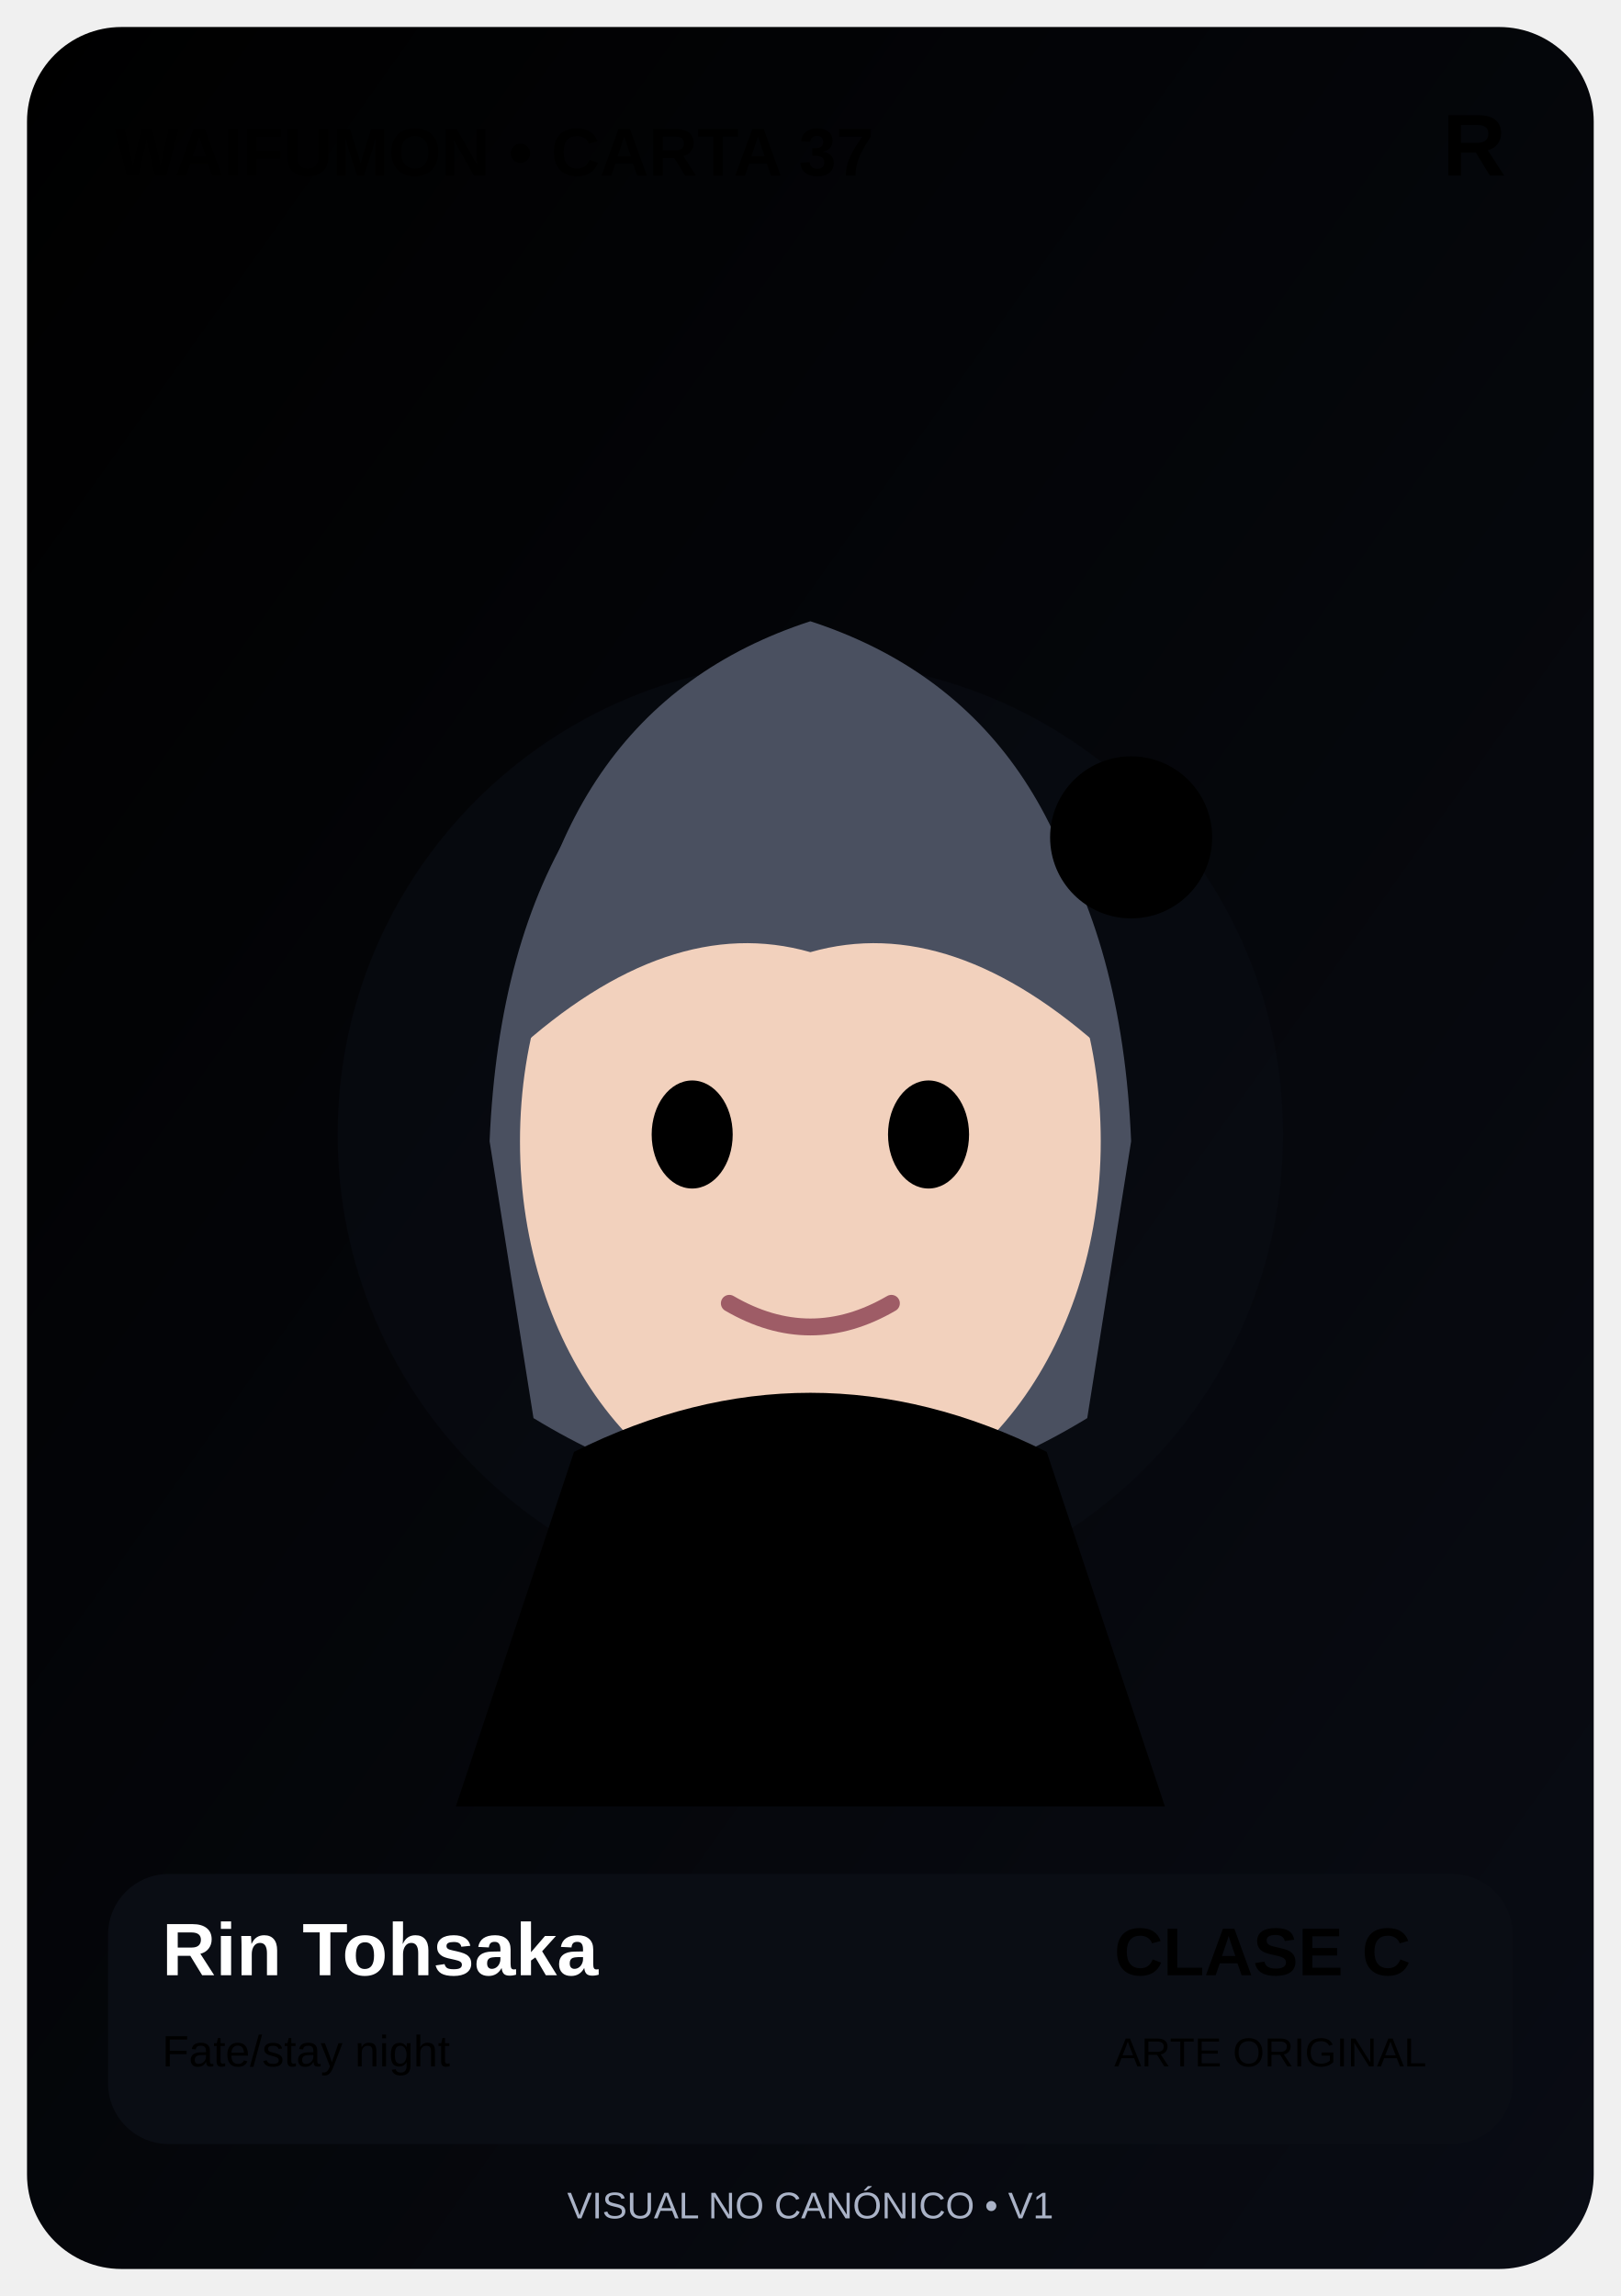
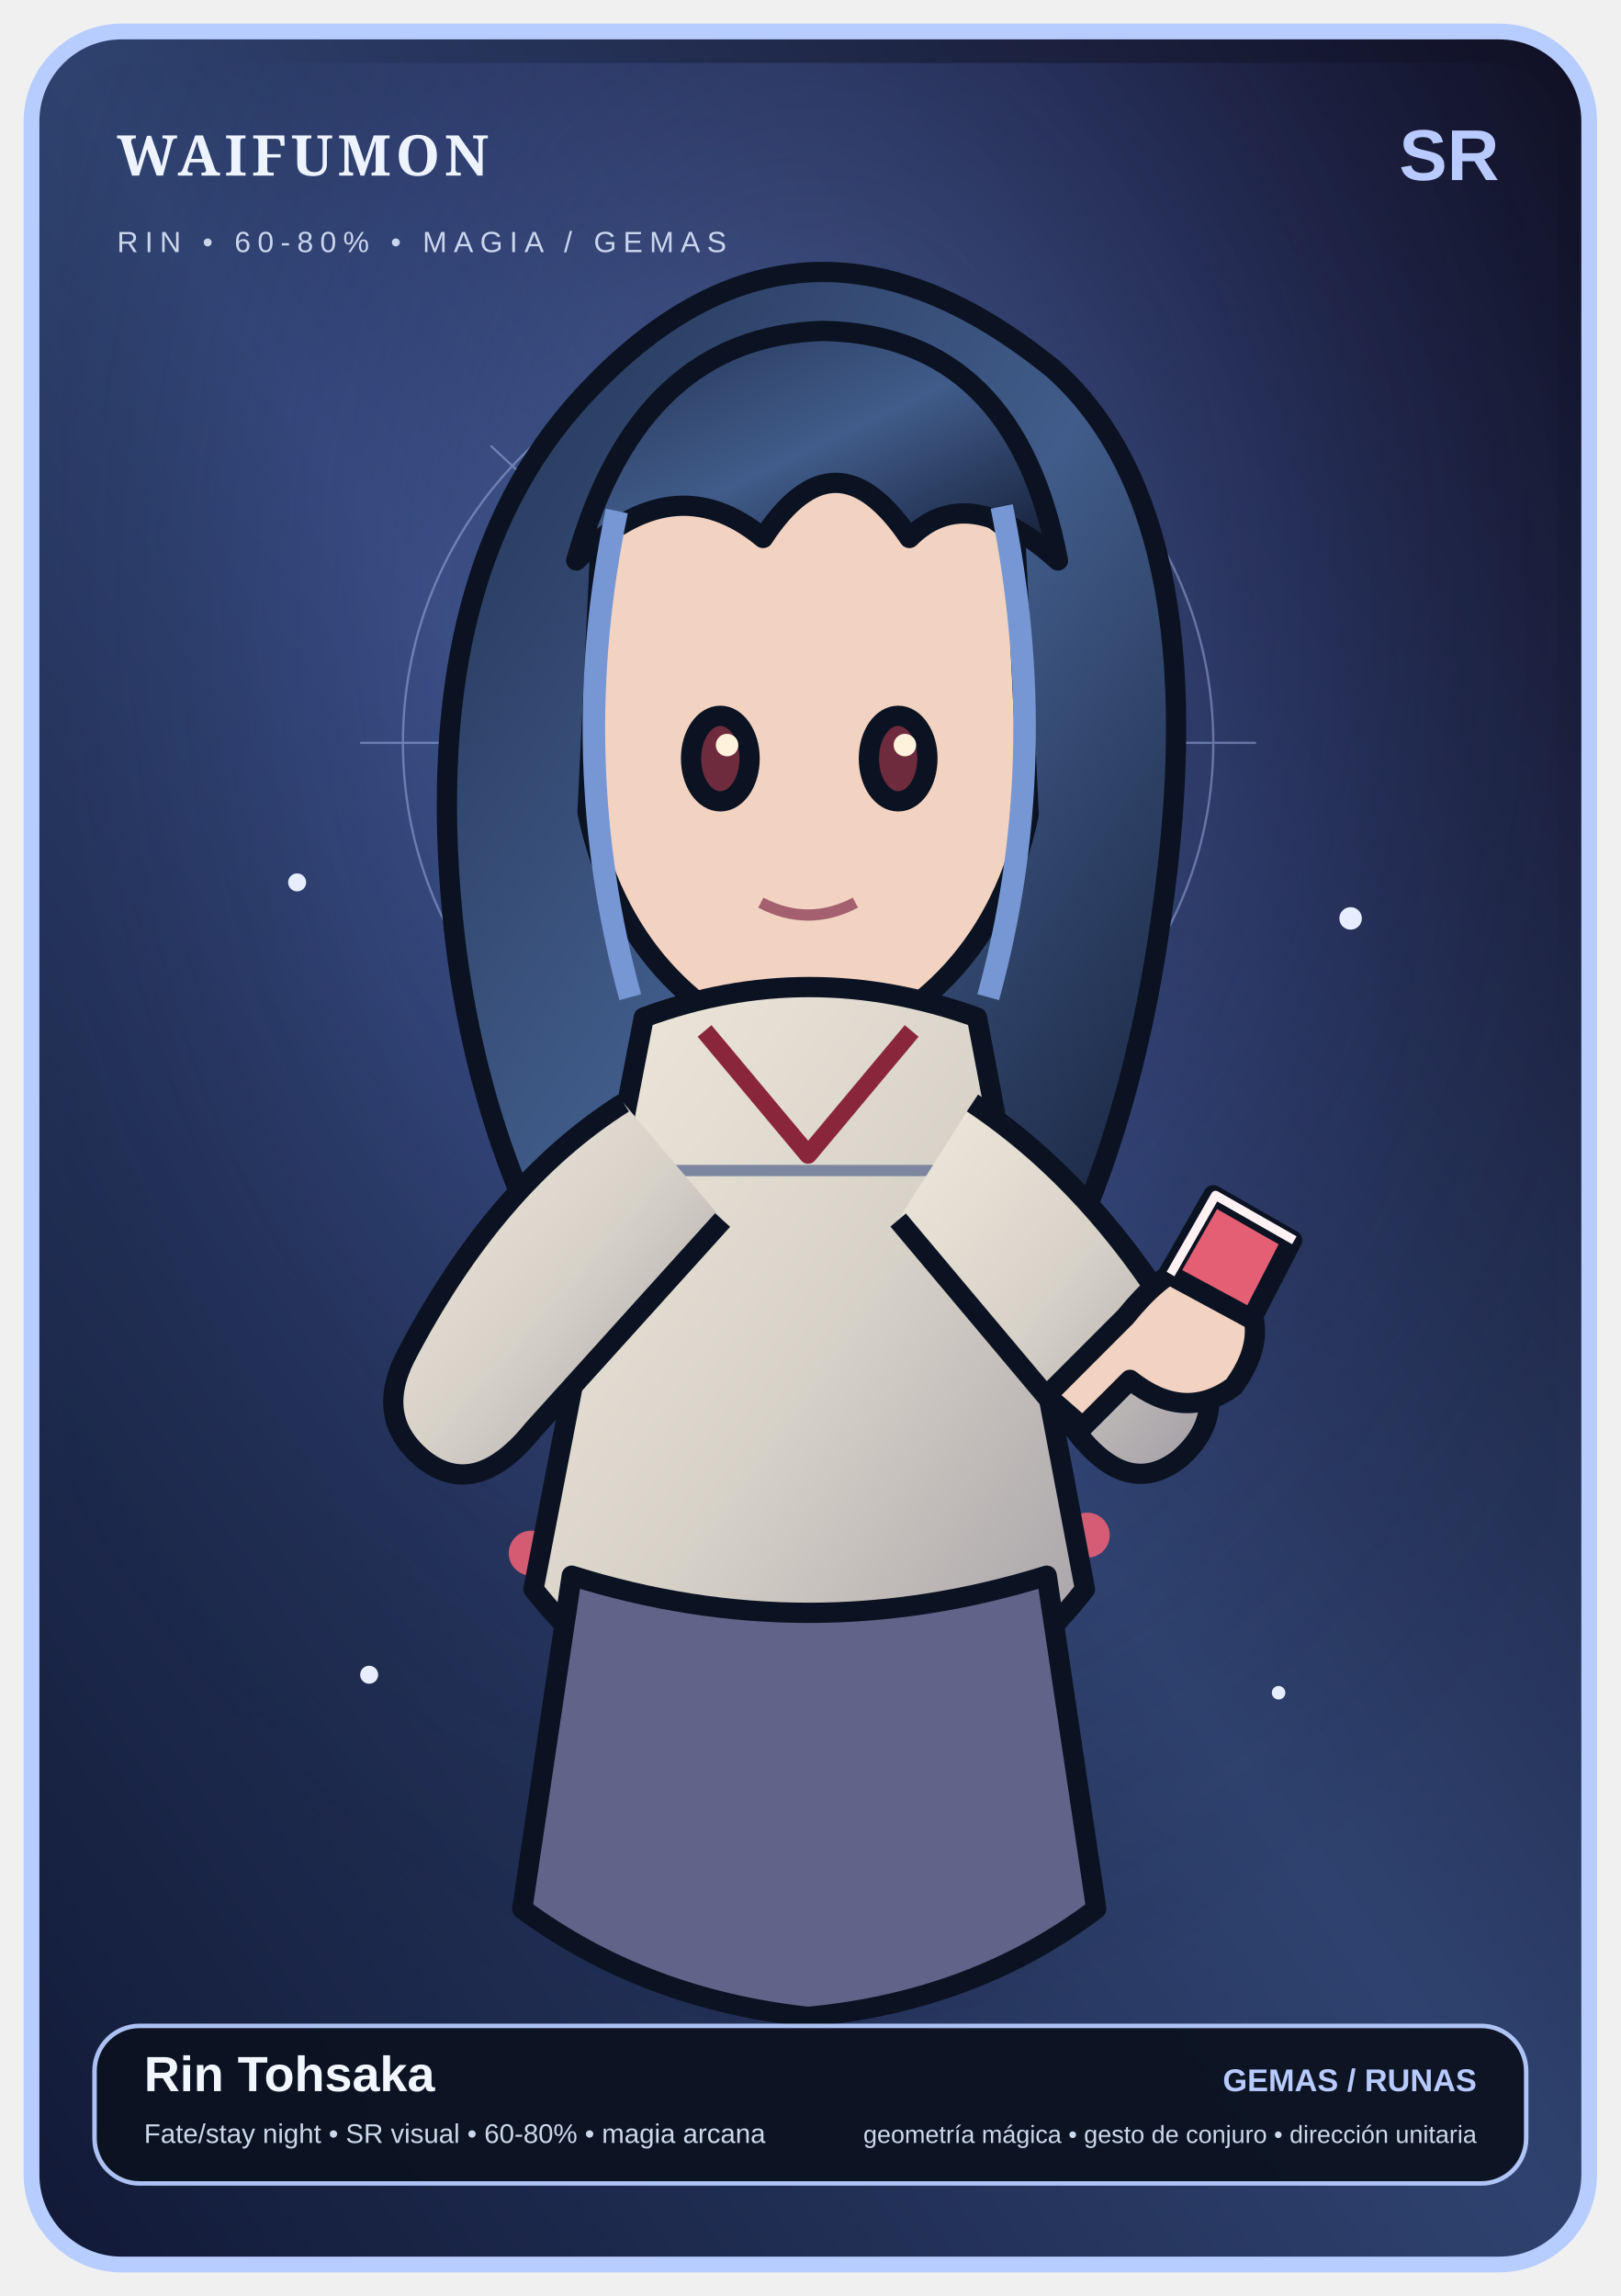
- <svg xmlns="http://www.w3.org/2000/svg" width="480" height="680">
+ <svg xmlns="http://www.w3.org/2000/svg" width="720" height="1020" viewBox="0 0 720 1020">
  <defs>
-     <linearGradient id="g" x1="0" y1="0" x2="1" y2="1">
-       <stop stop-color="#" />
-       <stop offset="1" stop-color="#090c14" />
+     <linearGradient id="b" x1="0" y1="1" x2="1" y2="0">
+       <stop stop-color="#111936" />
+       <stop offset=".5" stop-color="#2f426f" />
+       <stop offset="1" stop-color="#100f24" />
+     </linearGradient>
+     <radialGradient id="g" cx=".5" cy=".25" r=".68">
+       <stop stop-color="#92b4ff" stop-opacity=".34" />
+       <stop offset=".5" stop-color="#5366c4" stop-opacity=".15" />
+       <stop offset="1" stop-opacity="0" />
+     </radialGradient>
+     <linearGradient id="hair" x1="0" y1="0" x2="1" y2="1">
+       <stop stop-color="#233354" />
+       <stop offset=".5" stop-color="#415c8a" />
+       <stop offset="1" stop-color="#121b32" />
+     </linearGradient>
+     <linearGradient id="coat" x1="0" y1="0" x2="1" y2="1">
+       <stop stop-color="#f0e9dd" />
+       <stop offset=".5" stop-color="#d7d2c8" />
+       <stop offset="1" stop-color="#9f9ba3" />
    </linearGradient>
  </defs>
-   <rect x="8" y="8" width="464" height="664" rx="28" fill="url(#g)" stroke="4" stroke-width="8" />
-   <text x="34" y="52" fill="5" font-size="20" font-family="Arial" font-weight="700">WAIFUMON • CARTA 37</text>
-   <text x="446" y="52" text-anchor="end" fill="4" font-size="26" font-family="Arial" font-weight="700">R</text>
-   <circle cx="240" cy="336" r="140" fill="#090c14" opacity=".55" />
-   <path d="M145 338 Q150 220 240 190 Q330 220 335 338 L322 420 Q240 470 158 420Z" fill="#4a5060" />
-   <ellipse cx="240" cy="338" rx="86" ry="112" fill="#f2d1bd" />
-   <path d="M152 312 Q160 210 240 184 Q320 210 328 312 Q282 270 240 282 Q198 270 152 312Z" fill="#4a5060" />
-   <path d="M170 430 Q240 395 310 430 L345 535 L135 535Z" fill="4" />
-   <ellipse cx="205" cy="336" rx="12" ry="16" fill="5" />
-   <ellipse cx="275" cy="336" rx="12" ry="16" fill="5" />
-   <circle cx="208" cy="339" r="5" />
-   <circle cx="278" cy="339" r="5" />
-   <path d="M216 386 Q240 400 264 386" fill="none" stroke="#9e5c66" stroke-width="5" stroke-linecap="round" />
-   <circle cx="335" cy="248" r="24" fill="4" />
-   <text x="335" y="256" text-anchor="middle" fill="5" font-size="20" font-family="Arial">✦</text>
-   <rect x="32" y="555" width="416" height="80" rx="18" fill="#0a0d14" stroke="4" stroke-width="2" />
-   <text x="48" y="585" fill="#fff" font-size="22" font-family="Arial" font-weight="700">Rin Tohsaka</text>
-   <text x="48" y="612" fill="5" font-size="13" font-family="Arial">Fate/stay night</text>
-   <text x="330" y="585" fill="4" font-size="20" font-family="Arial" font-weight="700">CLASE C</text>
-   <text x="330" y="612" fill="5" font-size="12" font-family="Arial">ARTE ORIGINAL</text>
-   <text x="240" y="657" text-anchor="middle" fill="#aab3c7" font-size="11" font-family="Arial">VISUAL NO CANÓNICO • V1</text>
+   <rect x="14" y="14" width="692" height="992" rx="40" fill="url(#b)" stroke="#b7ccff" stroke-width="7" />
+   <rect x="28" y="28" width="664" height="964" rx="30" fill="url(#g)" />
+   <text x="52" y="78" fill="#eef4ff" font-family="Georgia,serif" font-size="25" font-weight="700" letter-spacing="2">WAIFUMON</text>
+   <text x="666" y="80" text-anchor="end" fill="#b8caff" font-family="Arial" font-size="32" font-weight="800">SR</text>
+   <text x="52" y="112" fill="#cad6ee" font-family="Arial" font-size="13" letter-spacing="3">RIN • 60-80% • MAGIA / GEMAS</text>
+   <g fill="none" stroke="#b6c9ff" opacity=".42">
+     <circle cx="359" cy="330" r="180" />
+     <circle cx="359" cy="330" r="128" />
+     <circle cx="359" cy="330" r="74" />
+     <path d="M160 330 H558 M359 130 V530 M218 198 L500 462 M500 198 L218 462" />
+   </g>
+   <g fill="#e55f74" opacity=".9">
+     <circle cx="236" cy="690" r="10" />
+     <circle cx="483" cy="682" r="10" />
+     <circle cx="359" cy="744" r="12" />
+   </g>
+   <g stroke="#0b1222" stroke-width="9" stroke-linejoin="round">
+     <path d="M202 416 Q184 257 259 176 Q355 72 468 164 Q544 232 514 420 Q496 534 445 608 L274 608 Q215 526 202 416Z" fill="url(#hair)" />
+     <path d="M267 237 Q359 162 451 238 L457 362 Q439 445 359 471 Q279 445 261 361Z" fill="#f2d2c1" />
+     <path d="M256 249 Q284 149 366 147 Q451 149 470 249 Q430 213 404 239 Q371 190 339 239 Q299 206 256 249Z" fill="url(#hair)" />
+     <path d="M274 227 Q251 337 280 443" fill="none" stroke="#7697d3" stroke-width="10" />
+     <path d="M445 225 Q468 338 439 443" fill="none" stroke="#7697d3" stroke-width="10" />
+     <ellipse cx="320" cy="337" rx="13" ry="19" fill="#6e2b3d" />
+     <ellipse cx="399" cy="337" rx="13" ry="19" fill="#6e2b3d" />
+     <circle cx="323" cy="331" r="5" fill="#fff2dc" stroke="none" />
+     <circle cx="402" cy="331" r="5" fill="#fff2dc" stroke="none" />
+     <path d="M338 401 Q359 412 380 401" fill="none" stroke="#a4606f" stroke-width="5" />
+     <path d="M286 452 Q359 425 434 452 L482 706 Q437 764 359 780 Q282 763 237 706Z" fill="url(#coat)" />
+     <path d="M313 458 L359 513 L405 458" fill="none" stroke="#8a263b" stroke-width="8" />
+     <path d="M300 520 L418 520" stroke="#7d869f" stroke-width="5" />
+     <path d="M277 490 Q220 526 180 603 Q166 631 189 649 Q212 666 237 635 L321 542" fill="url(#coat)" />
+     <path d="M432 490 Q489 528 530 600 Q547 628 524 648 Q501 666 478 636 L399 542" fill="url(#coat)" />
+     <path d="M500 585 Q530 548 548 569 Q567 590 548 616 Q526 632 502 613 L481 634 L465 620Z" fill="#f2d2c1" />
+     <path d="M519 566 l20 -35 35 20 -18 35z" fill="#e55f74" />
+     <path d="M520 566 l20 -35 35 20" fill="none" stroke="#fff1f4" stroke-width="4" />
+     <path d="M254 700 Q359 733 465 700 L487 848 Q433 889 359 896 Q286 888 232 848Z" fill="#5f6488" />
+   </g>
+   <g fill="#e6eeff">
+     <circle cx="132" cy="392" r="4" />
+     <circle cx="600" cy="408" r="5" />
+     <circle cx="164" cy="744" r="4" />
+     <circle cx="568" cy="752" r="3" />
+   </g>
+   <rect x="42" y="900" width="636" height="70" rx="20" fill="#0b1220" opacity=".94" stroke="#b7ccff" stroke-width="2" />
+   <text x="64" y="929" fill="#f2f7ff" font-family="Arial" font-size="22" font-weight="700">Rin Tohsaka</text>
+   <text x="64" y="952" fill="#ccd8eb" font-family="Arial" font-size="12">Fate/stay night • SR visual • 60-80% • magia arcana</text>
+   <text x="656" y="929" text-anchor="end" fill="#b8caff" font-family="Arial" font-size="14" font-weight="700">GEMAS / RUNAS</text>
+   <text x="656" y="952" text-anchor="end" fill="#ccd8eb" font-family="Arial" font-size="11">geometría mágica • gesto de conjuro • dirección unitaria</text>
</svg>
